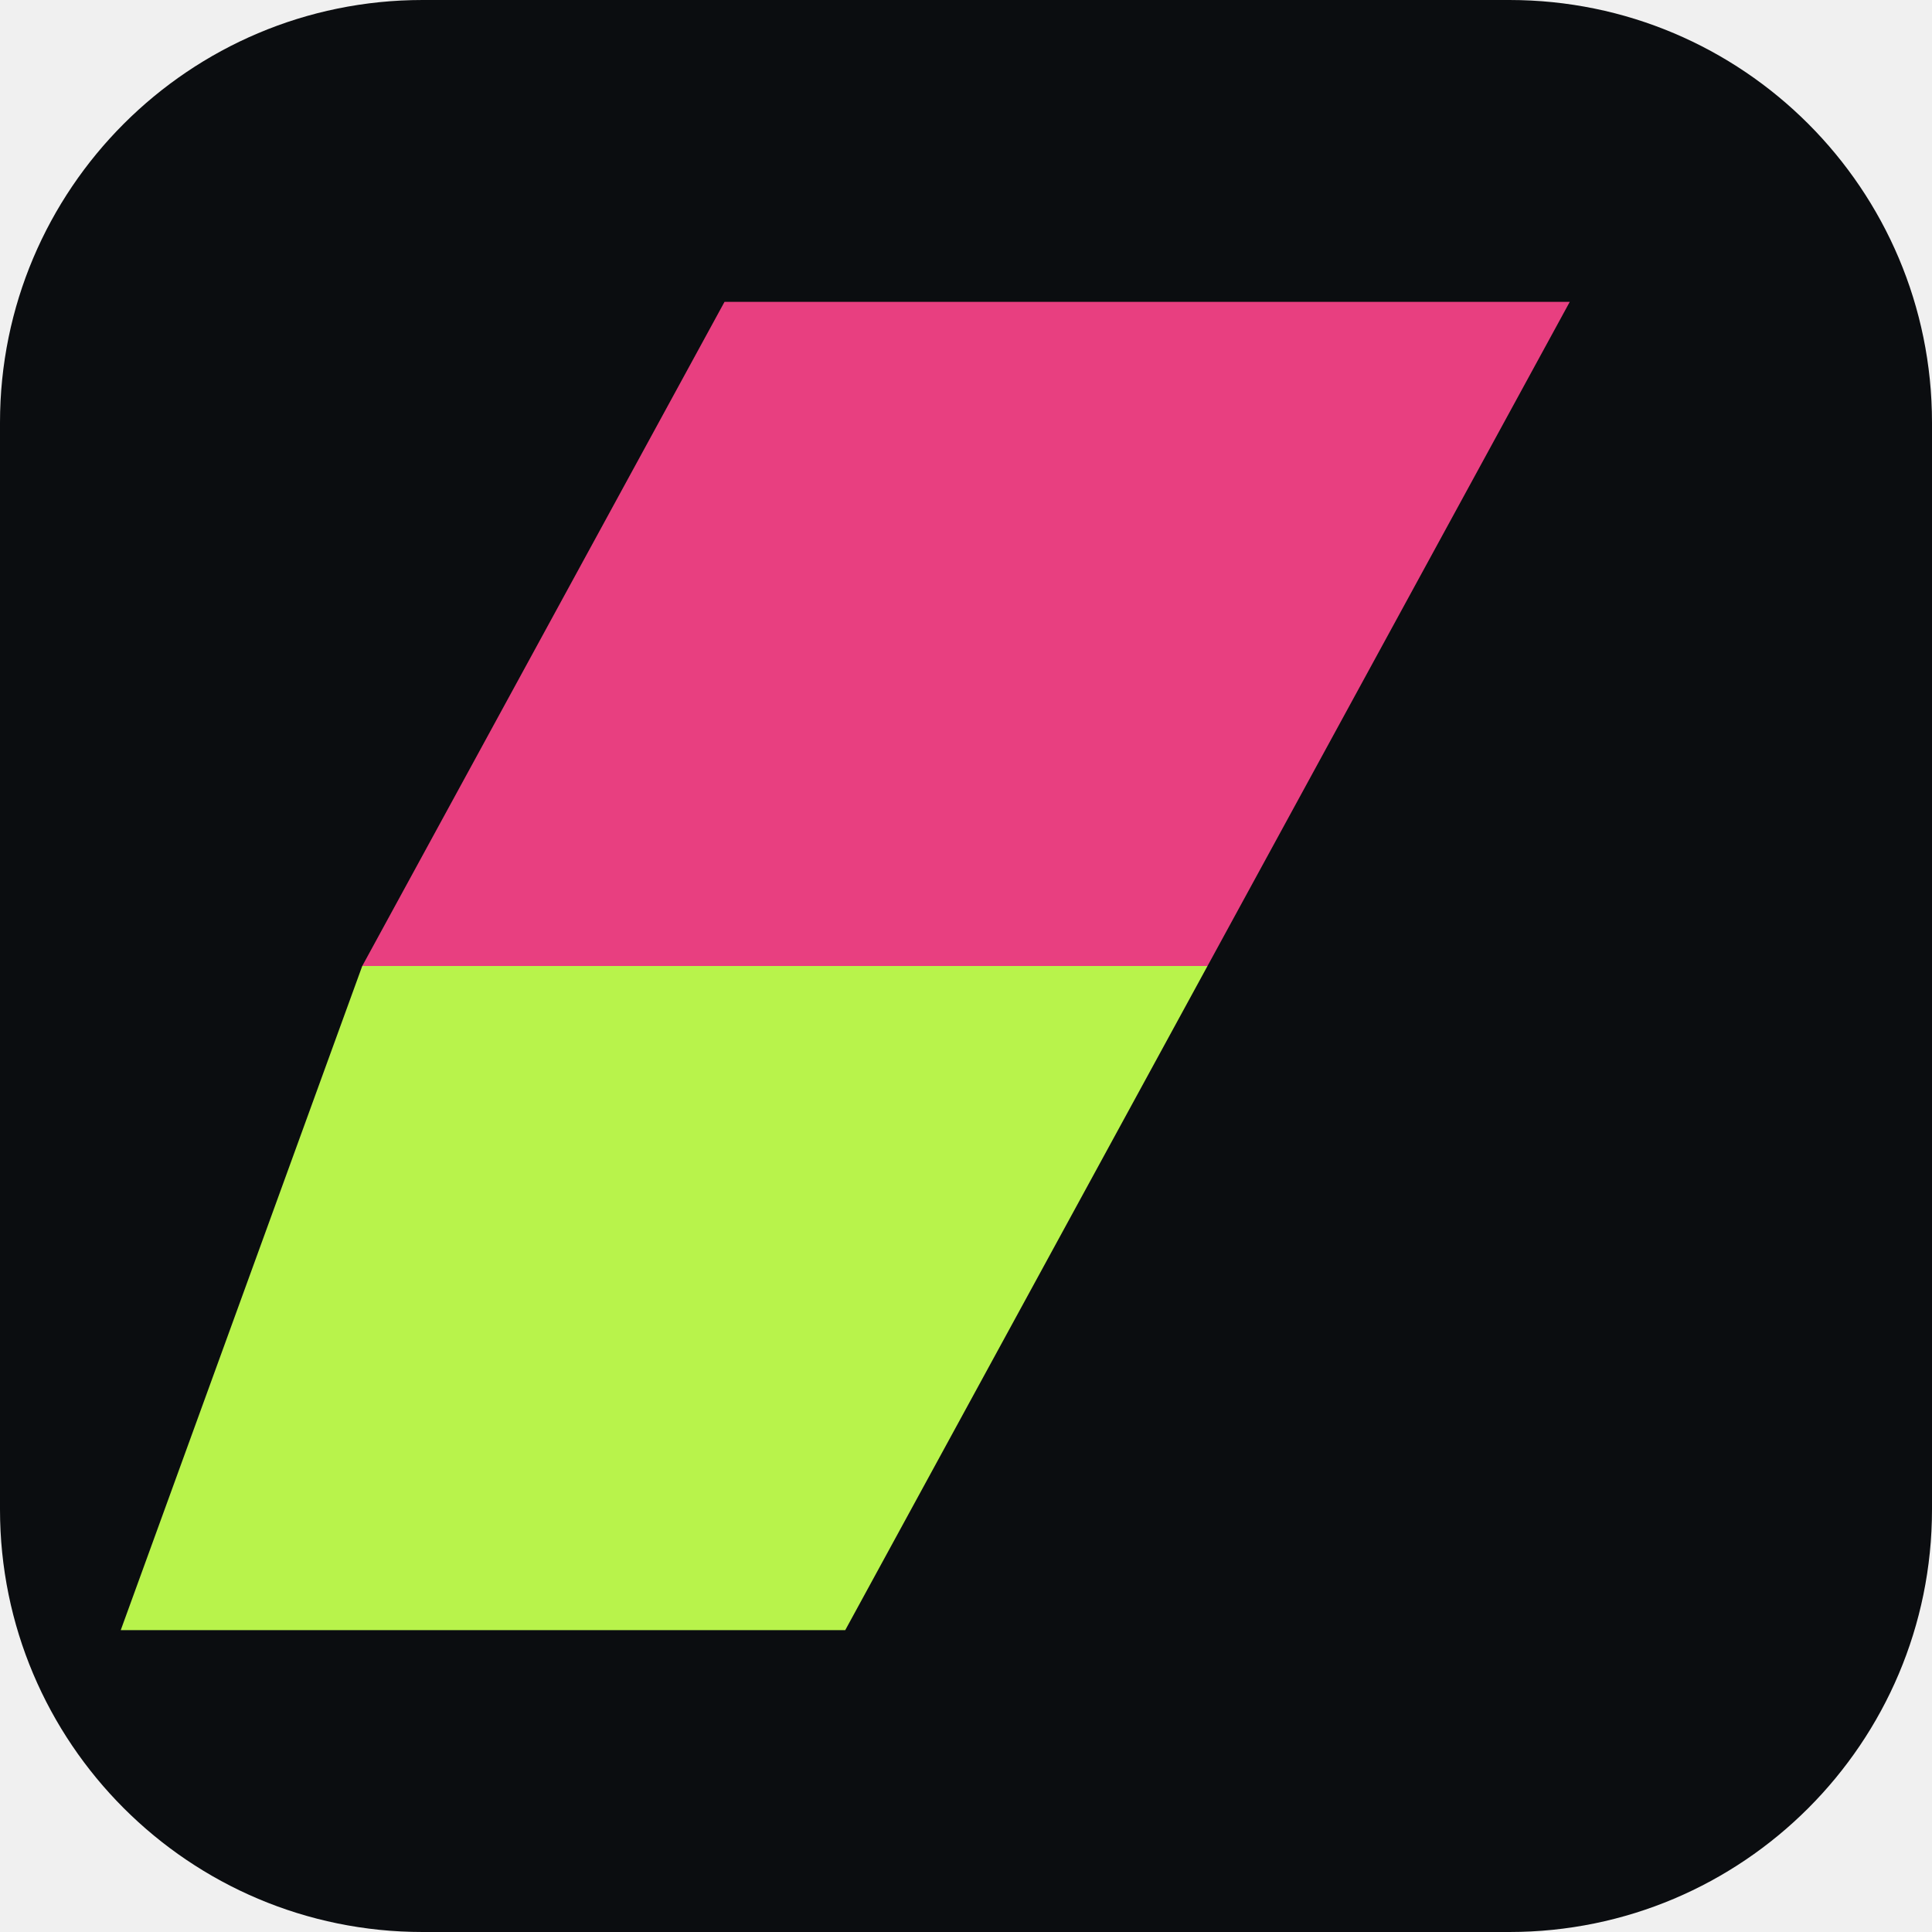
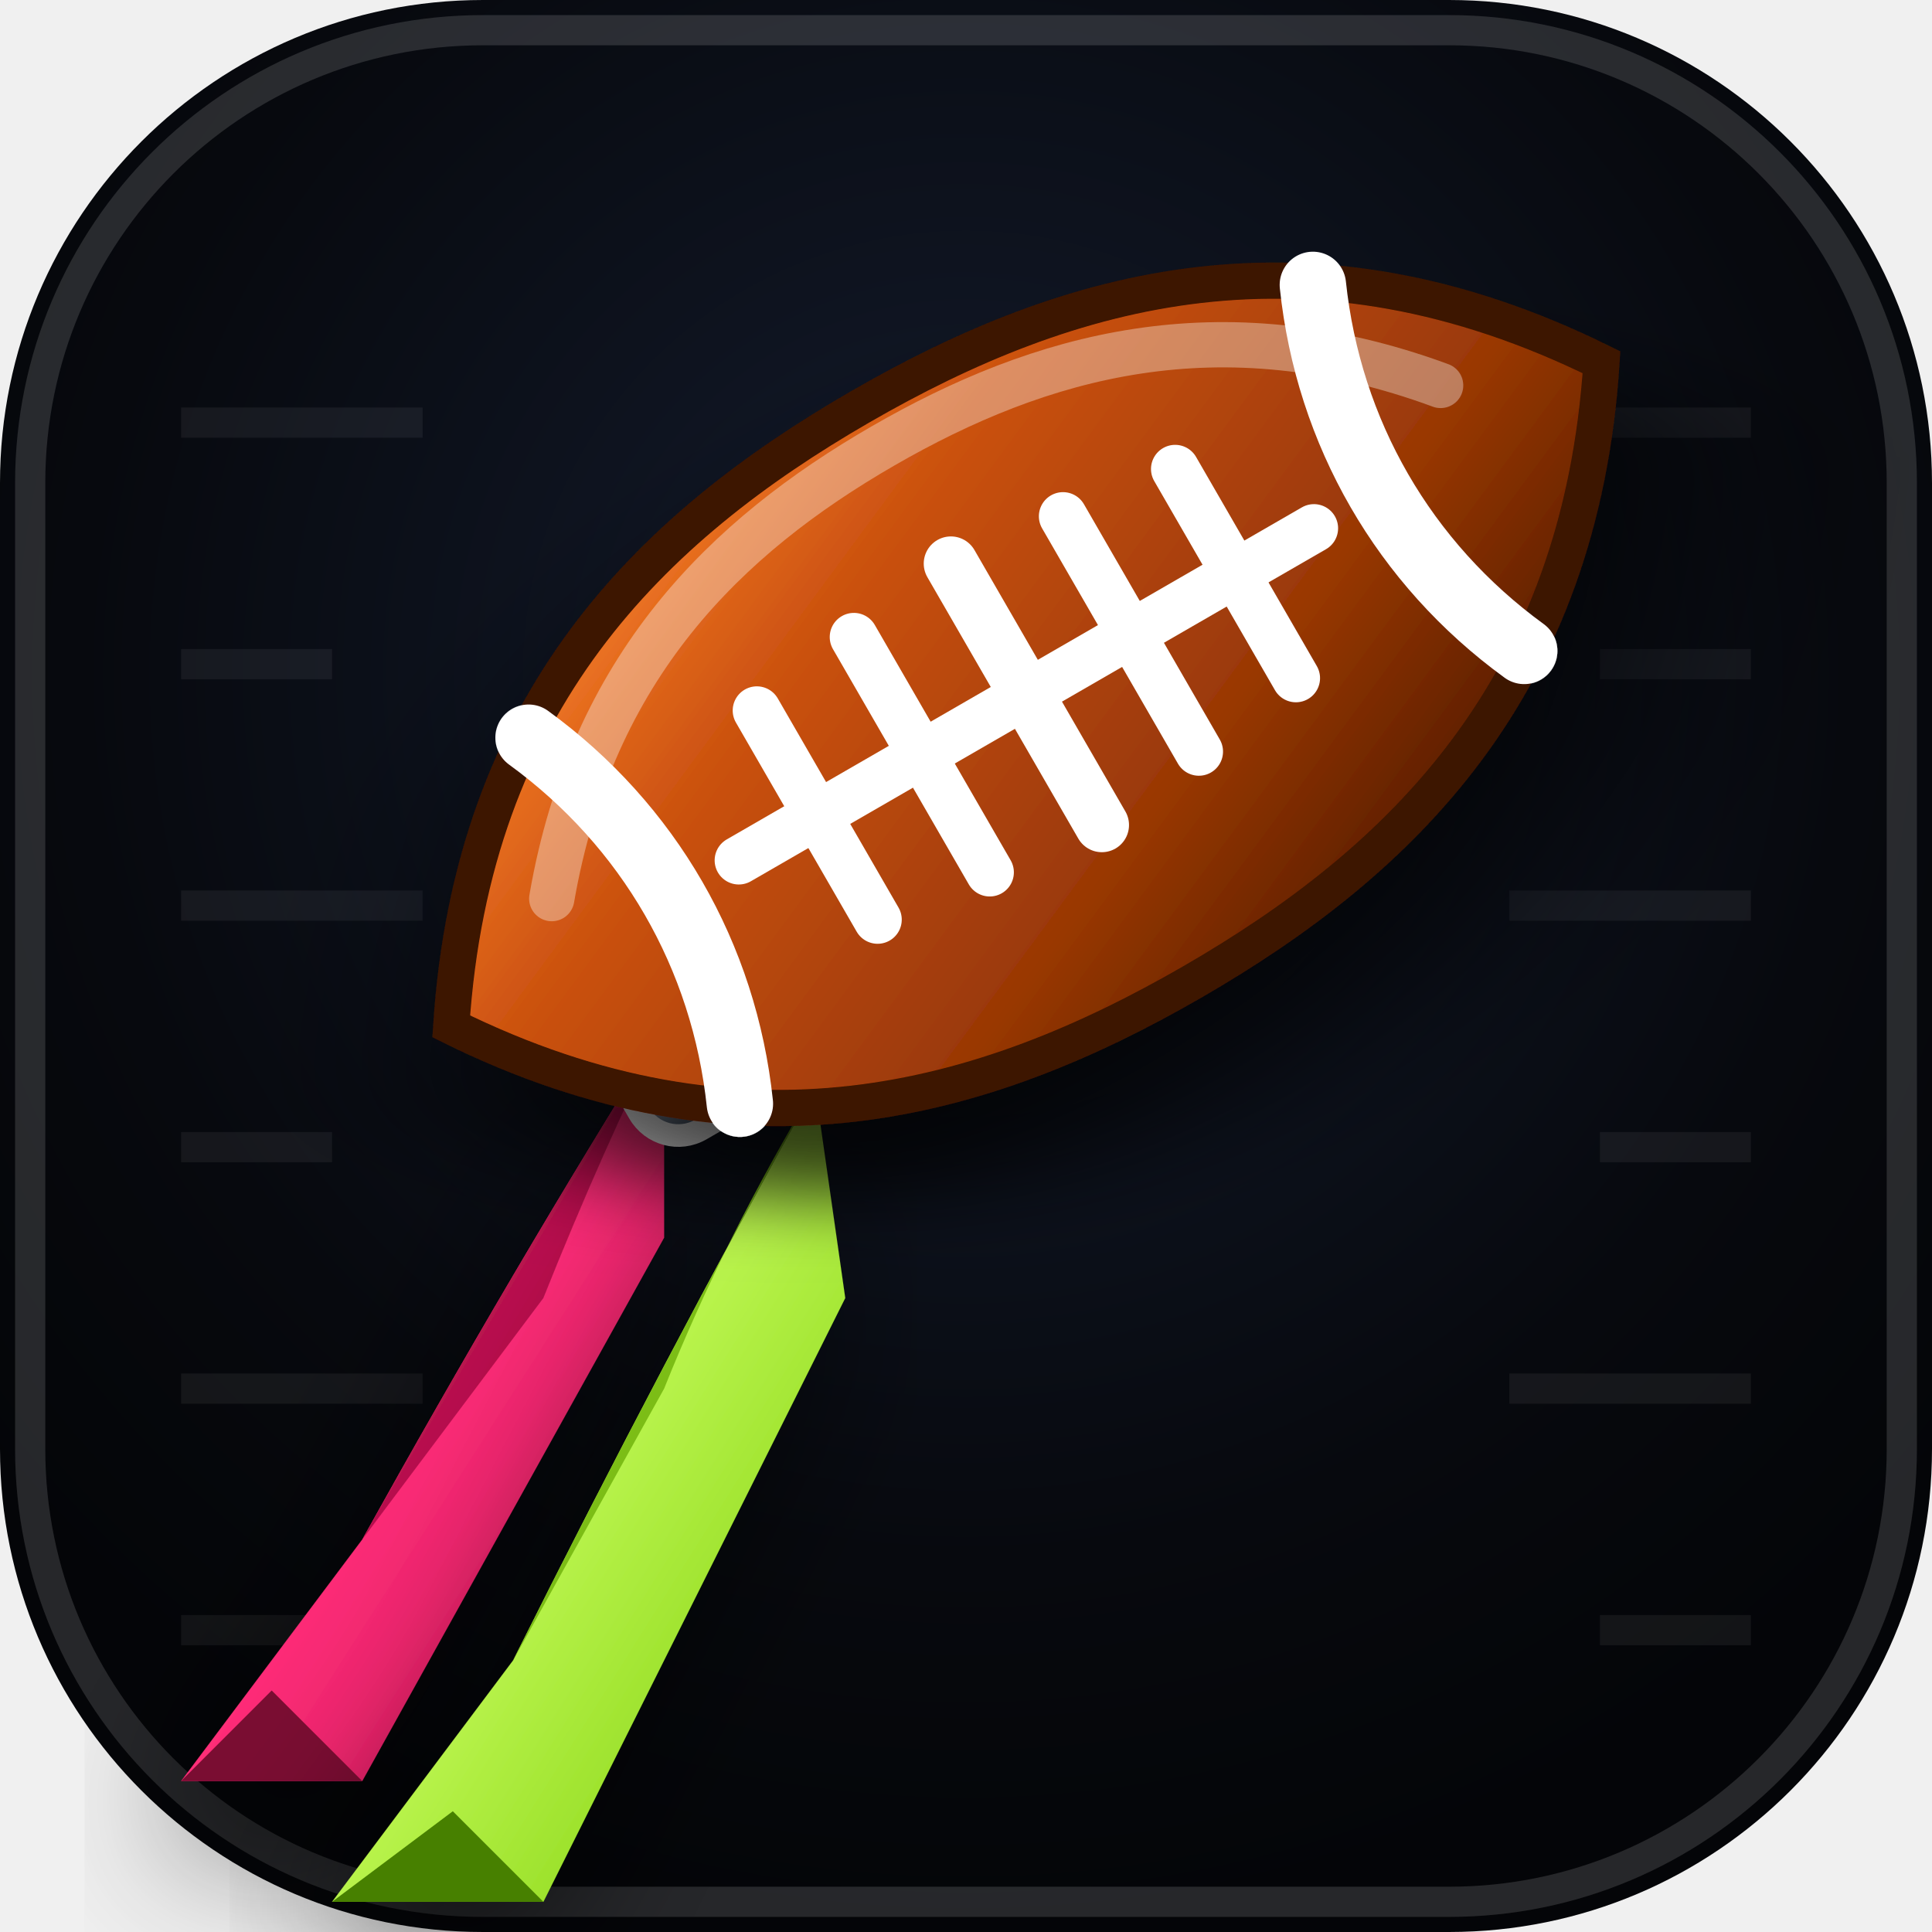
- <svg xmlns="http://www.w3.org/2000/svg" viewBox="0 0 64 64" role="img" aria-label="FLAG SCORE">
-   <rect width="64" height="64" rx="14" fill="#0b0d10" />
-   <path d="M24 10h28L40 32H12z" fill="#e83f80" />
-   <path d="M12 32h28L28 54H4z" fill="#b8f34b" />
+ <svg xmlns="http://www.w3.org/2000/svg" viewBox="0 0 64 64" role="img" aria-label="Flag Football Score">
+   <defs>
+     <radialGradient id="ff-bg" cx="50%" cy="35%" r="65%">
+       <stop offset="0%" stop-color="#141c2e" />
+       <stop offset="70%" stop-color="#07090e" />
+       <stop offset="100%" stop-color="#040508" />
+     </radialGradient>
+     <linearGradient id="ff-leather" x1="15%" y1="10%" x2="85%" y2="90%">
+       <stop offset="0%" stop-color="#f57c28" />
+       <stop offset="25%" stop-color="#cc5210" />
+       <stop offset="70%" stop-color="#993806" />
+       <stop offset="100%" stop-color="#541b02" />
+     </linearGradient>
+     <linearGradient id="ff-flag-lime" x1="0%" y1="0%" x2="100%" y2="100%">
+       <stop offset="0%" stop-color="#d9ff66" />
+       <stop offset="50%" stop-color="#b8f34b" />
+       <stop offset="100%" stop-color="#76c900" />
+     </linearGradient>
+     <linearGradient id="ff-flag-lime-dark" x1="0%" y1="0%" x2="100%" y2="100%">
+       <stop offset="0%" stop-color="#a2e22c" />
+       <stop offset="100%" stop-color="#559900" />
+     </linearGradient>
+     <linearGradient id="ff-flag-pink" x1="0%" y1="0%" x2="100%" y2="100%">
+       <stop offset="0%" stop-color="#ff5294" />
+       <stop offset="50%" stop-color="#ff2d78" />
+       <stop offset="100%" stop-color="#c21352" />
+     </linearGradient>
+     <linearGradient id="ff-flag-pink-dark" x1="0%" y1="0%" x2="100%" y2="100%">
+       <stop offset="0%" stop-color="#e01861" />
+       <stop offset="100%" stop-color="#910b3b" />
+     </linearGradient>
+     <linearGradient id="ff-clip" x1="0%" y1="0%" x2="0%" y2="100%">
+       <stop offset="0%" stop-color="#f8fafc" />
+       <stop offset="50%" stop-color="#cbd5e1" />
+       <stop offset="100%" stop-color="#475569" />
+     </linearGradient>
+     <filter id="ff-shadow-ball" x="-20%" y="-20%" width="140%" height="140%">
+       <feDropShadow dx="0" dy="3" stdDeviation="3" flood-color="#000000" flood-opacity="0.75" />
+     </filter>
+     <filter id="ff-shadow-flag" x="-20%" y="-20%" width="140%" height="140%">
+       <feDropShadow dx="-1" dy="2" stdDeviation="2.5" flood-color="#000000" flood-opacity="0.6" />
+     </filter>
+   </defs>
+   <rect width="64" height="64" rx="16" fill="url(#ff-bg)" />
+   <rect width="62" height="62" x="1" y="1" rx="15" fill="none" stroke="rgba(255,255,255,0.14)" stroke-width="1" />
+   <path d="M6 14 H14 M6 22 H11 M6 30 H14 M6 38 H11 M6 46 H14 M6 54 H11" stroke="rgba(255,255,255,0.06)" stroke-width="1" />
+   <path d="M58 14 H50 M58 22 H53 M58 30 H50 M58 38 H53 M58 46 H50 M58 54 H53" stroke="rgba(255,255,255,0.06)" stroke-width="1" />
+   <g filter="url(#ff-shadow-flag)">
+     <path d="M22 34 Q17 42 12 51 L6 59 L12 59 Q17 50 22 41 Z" fill="url(#ff-flag-pink)" />
+     <path d="M22 34 Q20 38 18 43 L12 51 Q17 42 22 34 Z" fill="url(#ff-flag-pink-dark)" />
+     <polygon points="6,59 12,59 9,56" fill="#7a0831" />
+   </g>
+   <g filter="url(#ff-shadow-flag)">
+     <path d="M27 36 Q22 45 17 55 L11 63 L18 63 Q23 53 28 43 Z" fill="url(#ff-flag-lime)" />
+     <path d="M27 36 Q24 41 22 46 L17 55 Q22 45 27 36 Z" fill="url(#ff-flag-lime-dark)" />
+     <polygon points="11,63 18,63 15,60" fill="#478000" />
+   </g>
+   <rect x="20" y="31" width="10" height="5" rx="1.5" transform="rotate(-30 25 33.5)" fill="url(#ff-clip)" stroke="#ffffff" stroke-width="0.75" />
+   <g transform="rotate(-30 34 23)" filter="url(#ff-shadow-ball)">
+     <path d="M12 23 C18 14, 26 12, 34 12 C42 12, 50 14, 56 23 C50 32, 42 34, 34 34 C26 34, 18 32, 12 23 Z" fill="url(#ff-leather)" stroke="#3d1300" stroke-width="1.2" />
+     <path d="M17 21 C22 15, 28 13.5, 34 13.5 C40 13.5, 46 15, 51 21" fill="none" stroke="rgba(255,255,255,0.35)" stroke-width="1.5" stroke-linecap="round" />
+     <path d="M19 16 C21 20.5, 21 25.5, 19 30" fill="none" stroke="#ffffff" stroke-width="2.2" stroke-linecap="round" />
+     <path d="M49 16 C47 20.5, 47 25.5, 49 30" fill="none" stroke="#ffffff" stroke-width="2.2" stroke-linecap="round" />
+     <line x1="23" y1="23" x2="45" y2="23" stroke="#ffffff" stroke-width="1.6" stroke-linecap="round" />
+     <line x1="26" y1="19" x2="26" y2="27" stroke="#ffffff" stroke-width="1.6" stroke-linecap="round" />
+     <line x1="30" y1="18.5" x2="30" y2="27.5" stroke="#ffffff" stroke-width="1.6" stroke-linecap="round" />
+     <line x1="34" y1="18" x2="34" y2="28" stroke="#ffffff" stroke-width="1.8" stroke-linecap="round" />
+     <line x1="38" y1="18.5" x2="38" y2="27.5" stroke="#ffffff" stroke-width="1.6" stroke-linecap="round" />
+     <line x1="42" y1="19" x2="42" y2="27" stroke="#ffffff" stroke-width="1.6" stroke-linecap="round" />
+   </g>
</svg>
